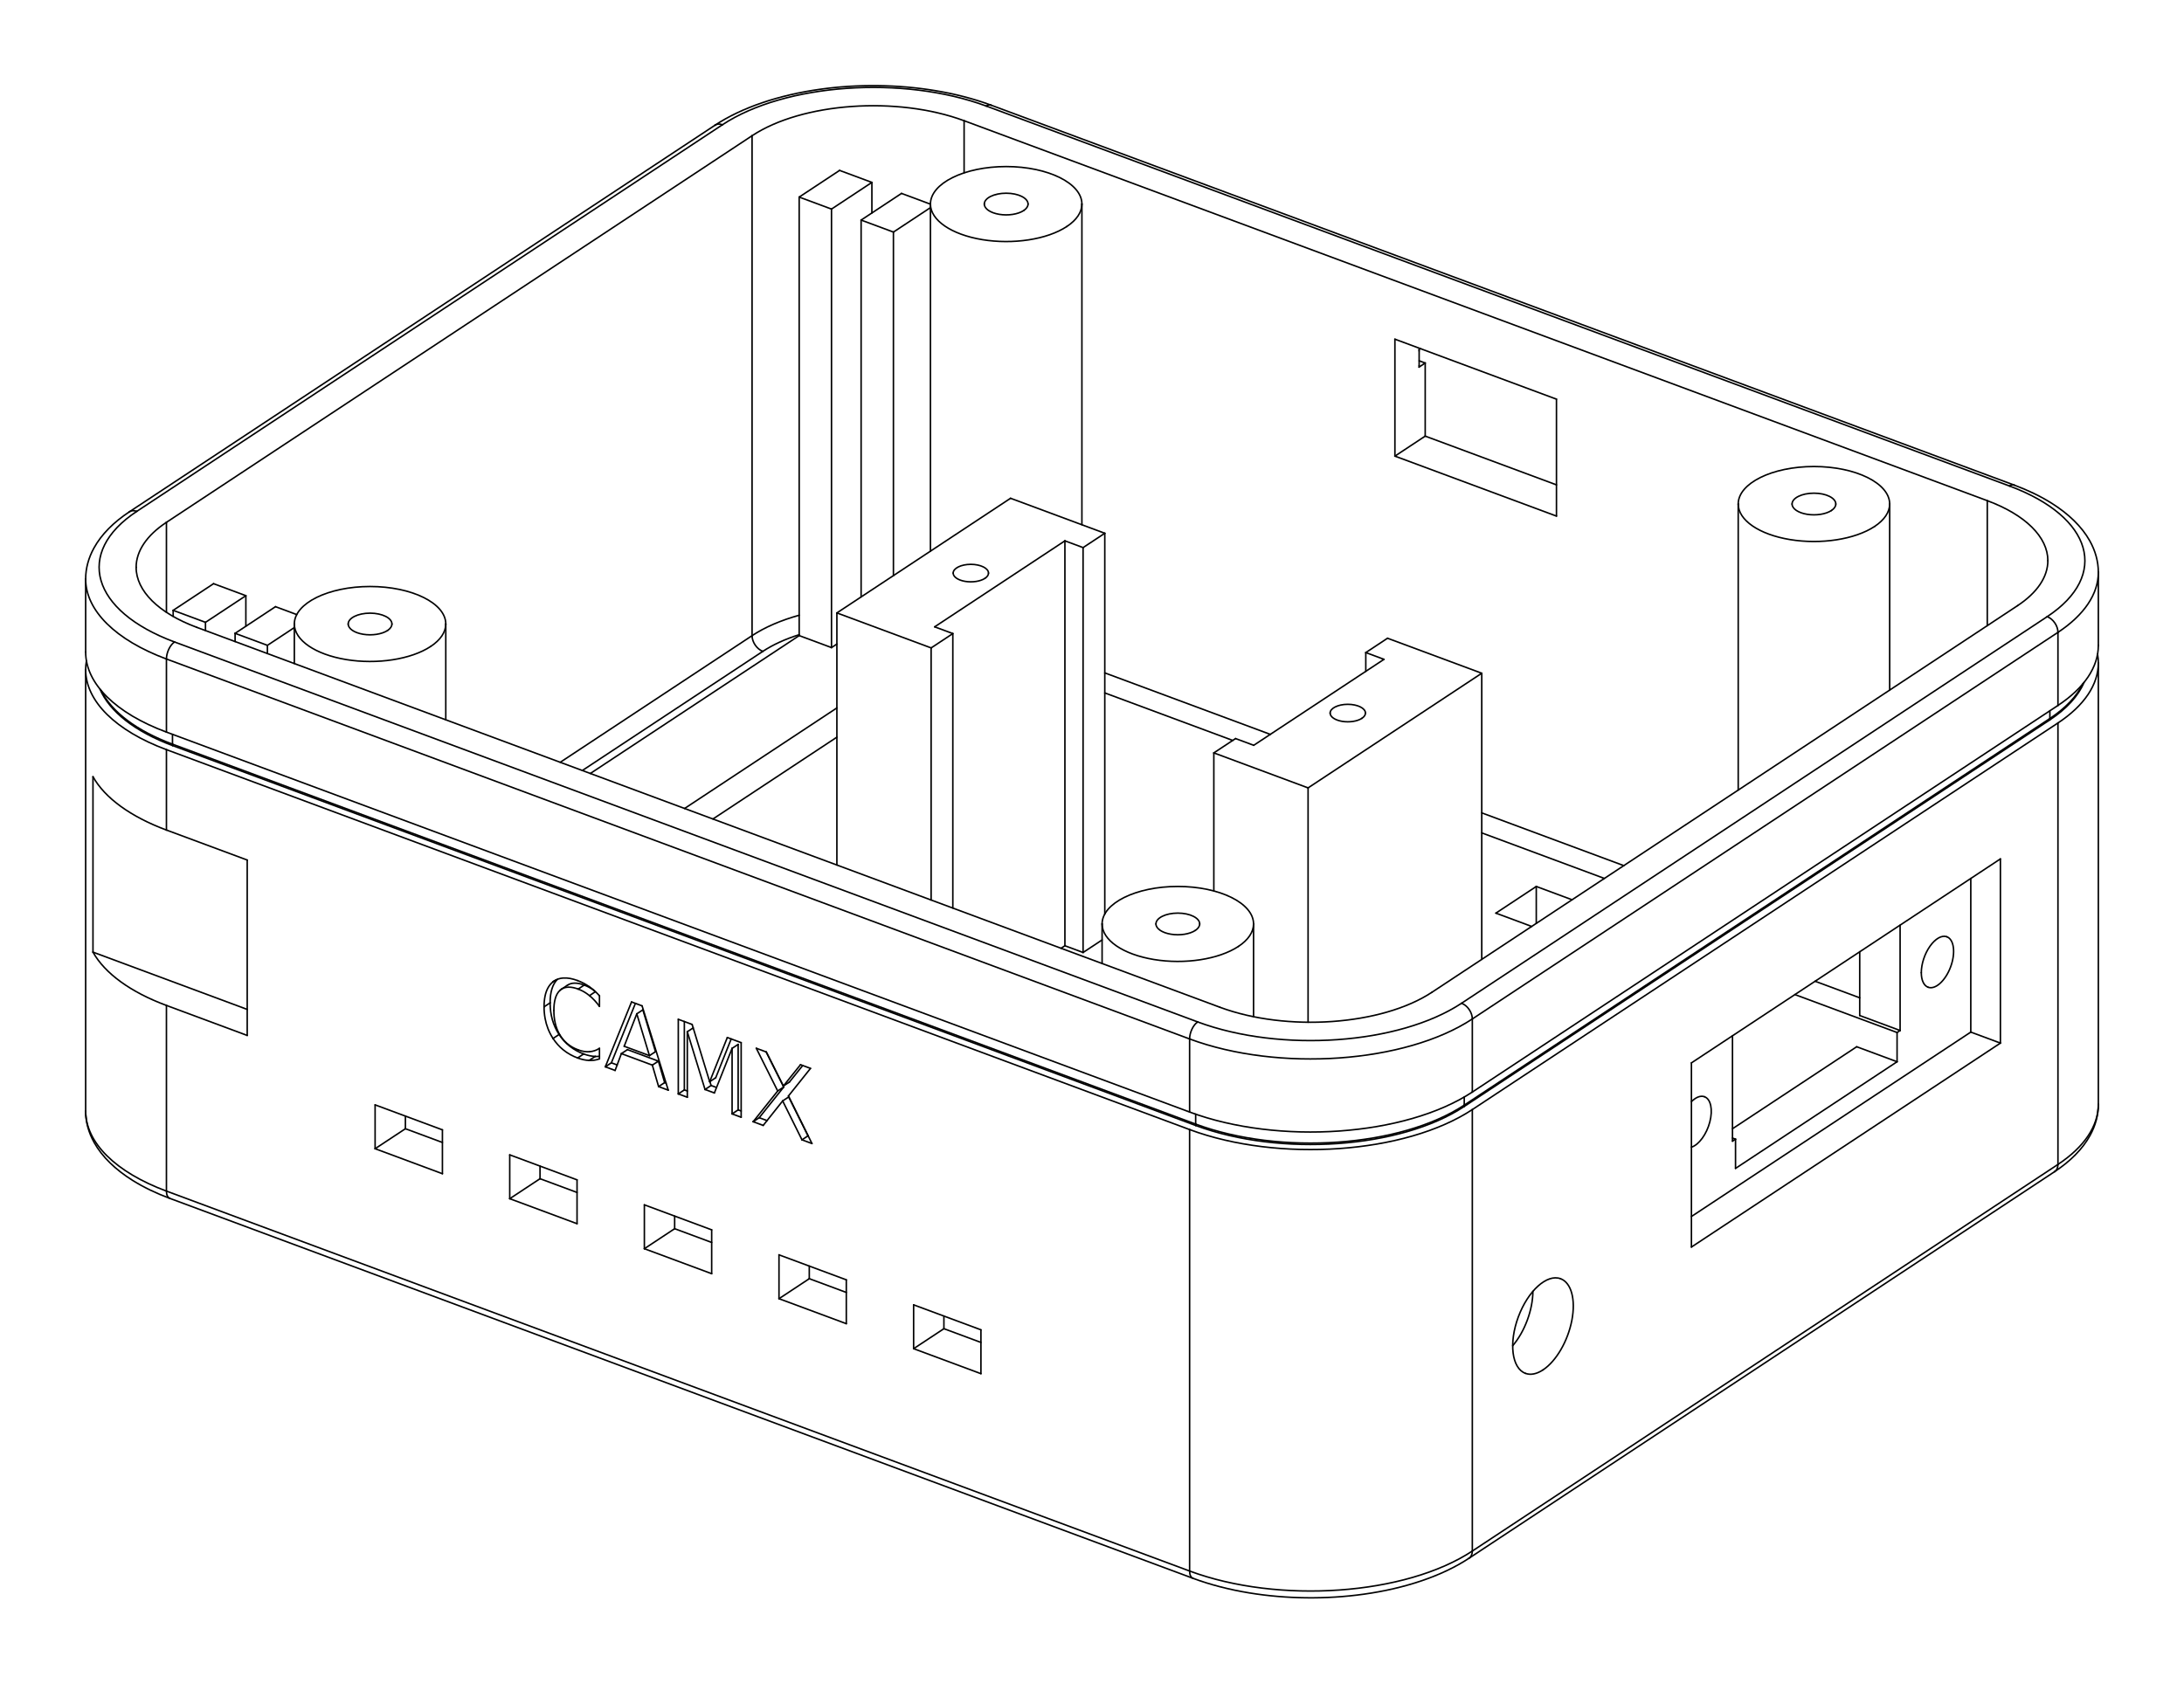
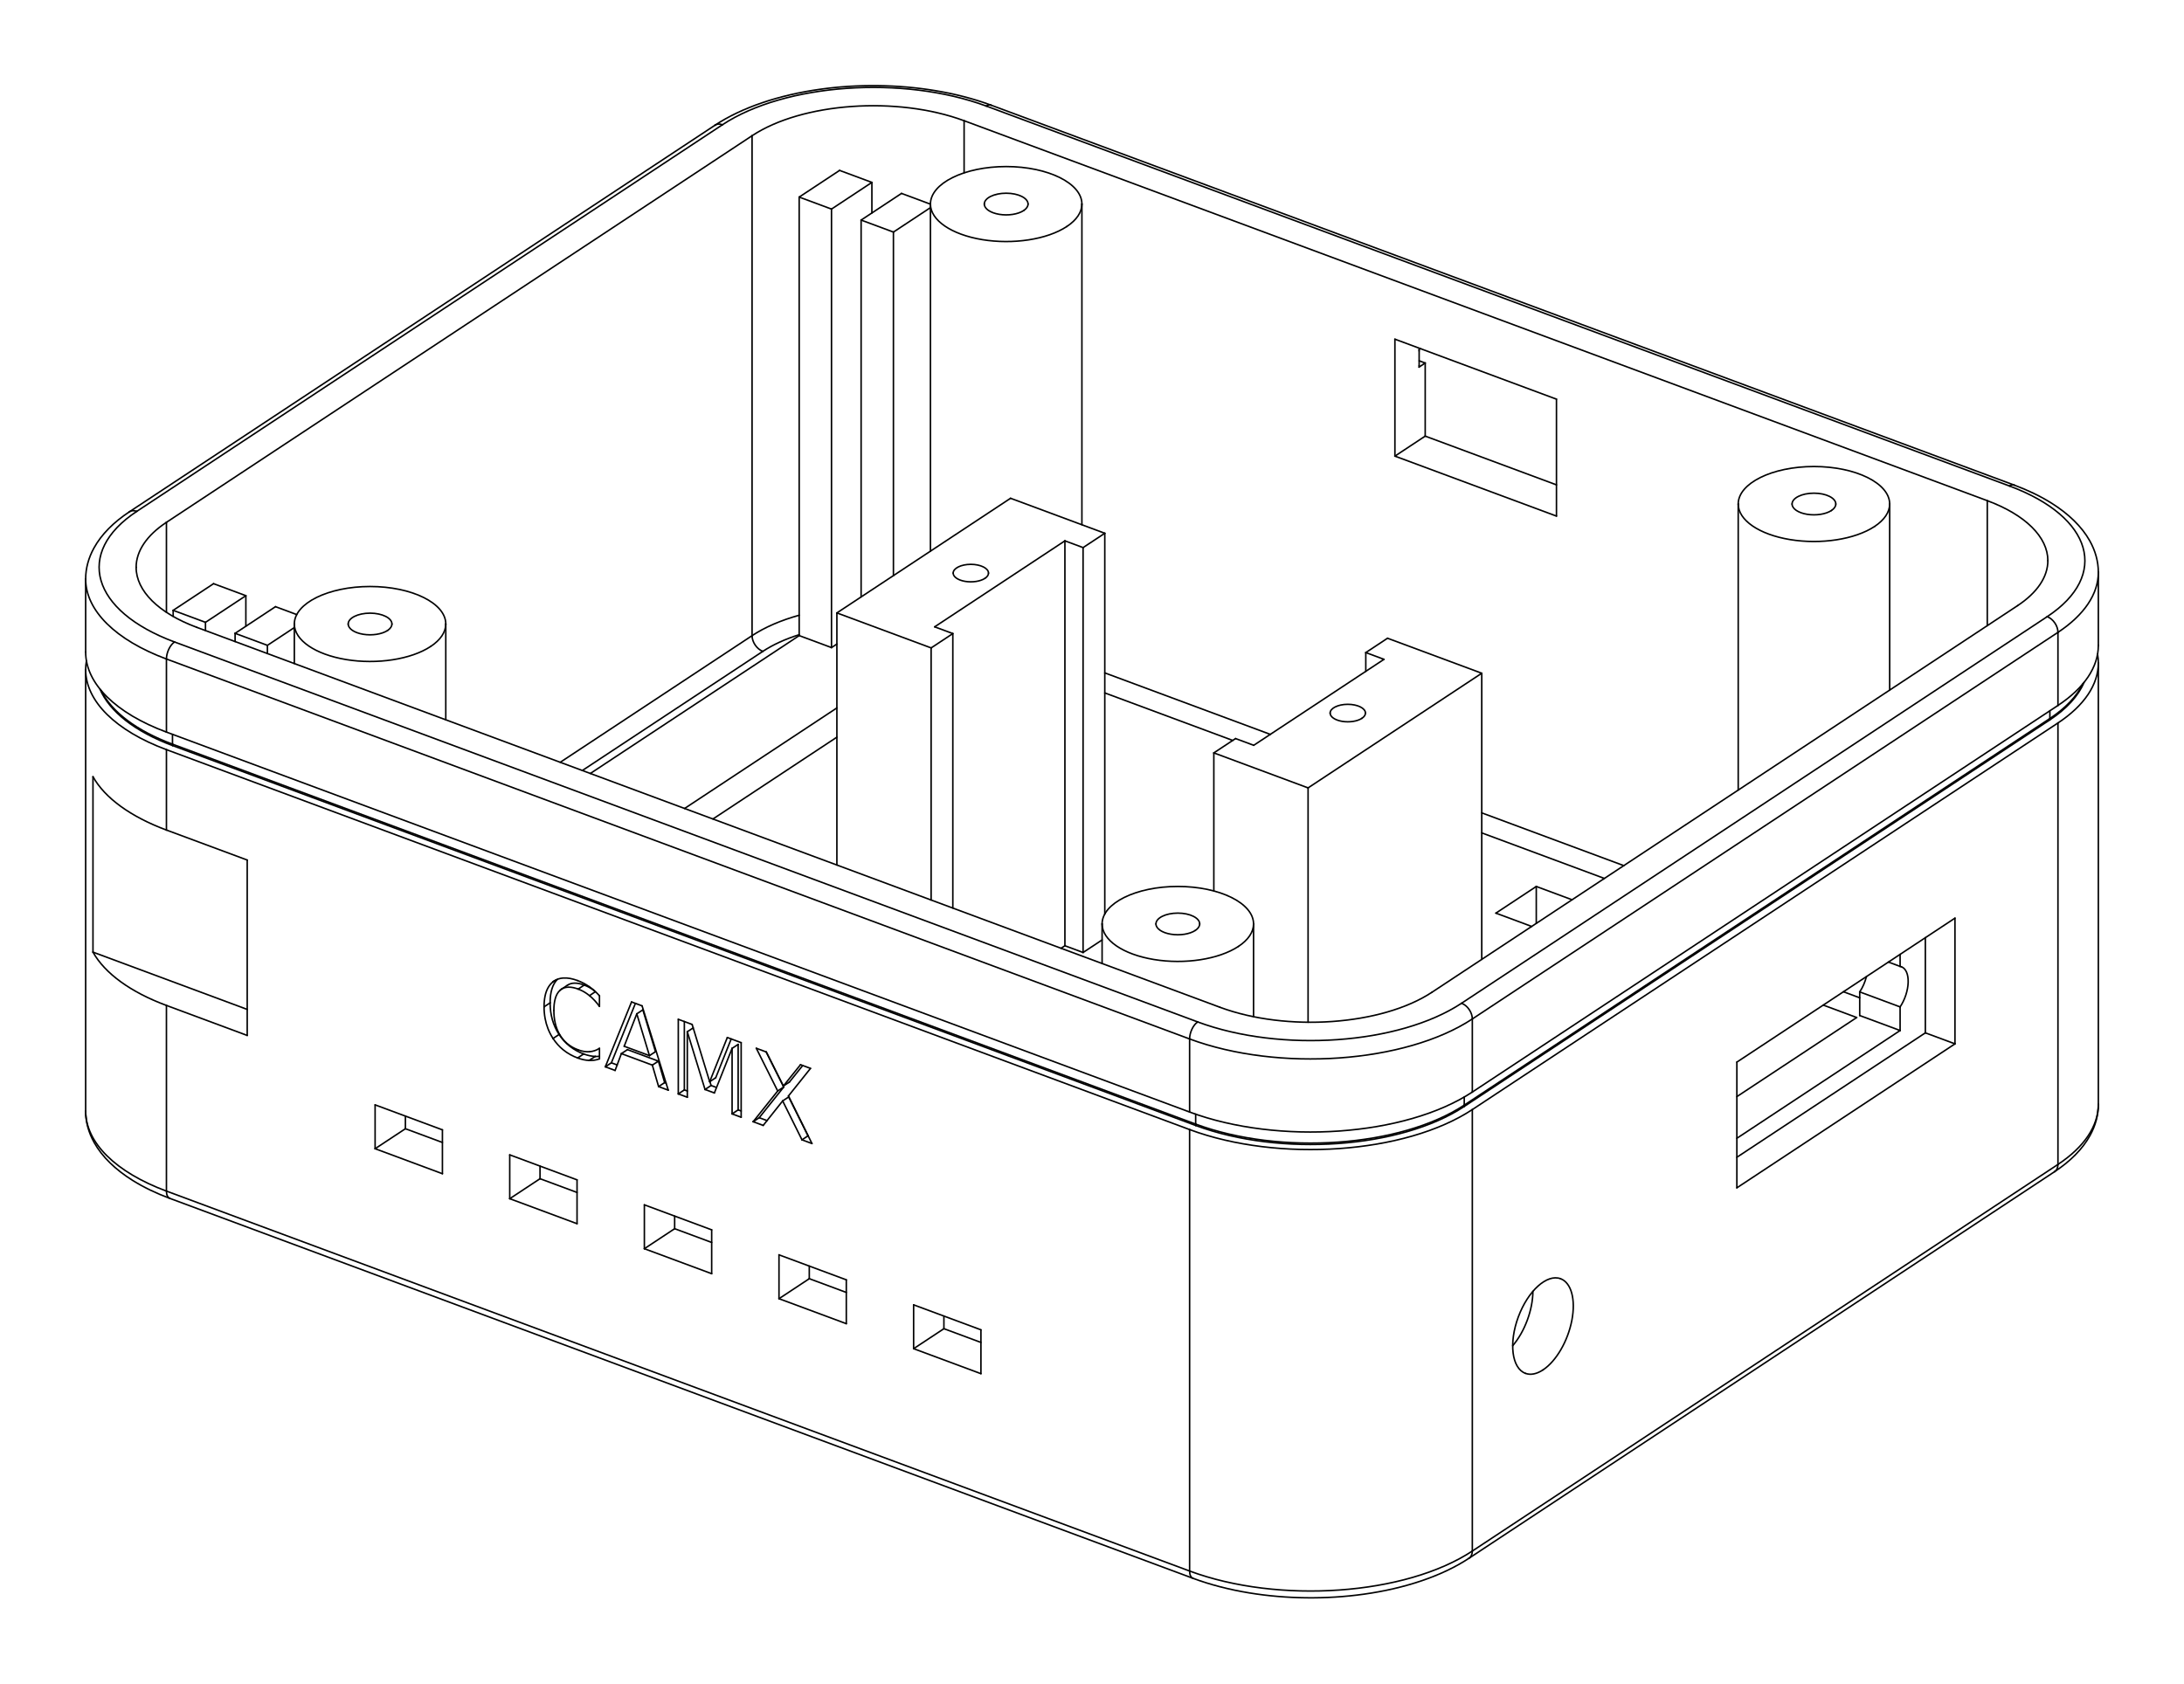
<svg xmlns="http://www.w3.org/2000/svg" width="129.78mm" height="100.055mm" viewBox="-64.89 -50.027 129.78 100.055" version="1.1">
  <g transform="scale(1,-1)" stroke-linecap="round">
    <g fill="none" stroke="rgb(0,0,0)" stroke-width="0.09" id="visible">
      <path d="M -59.754,10.749 A 12.0,5.942 -1.830477609561647e-15 0,1 -59.8,10.227" />
      <path d="M -59.8,10.227 A 12.0,5.942 -1.830477609561647e-15 0,1 -55.0,5.473" />
      <path d="M -59.365,3.864 A 12.0,5.942 -1.830477609561647e-15 0,1 -55.0,0.695" />
      <line x1="-59.365" y1="-6.562" x2="-59.365" y2="3.864" />
      <path d="M -59.365,-6.562 A 12.0,5.942 -1.830477609561647e-15 0,1 -55.0,-9.73" />
      <line x1="19.44" y1="28.584" x2="19.8" y2="28.451" />
      <line x1="19.434" y1="28.209" x2="19.8" y2="28.451" />
      <path d="M -54.634,5.715 A 11.39,5.64 180.0 0,0 -58.948,9.07" />
      <line x1="6.166" y1="-16.866" x2="-54.634" y2="5.715" />
      <path d="M 22.112,-15.738 A 11.39,5.64 180.0 0,0 6.166,-16.866" />
      <line x1="56.912" y1="7.239" x2="22.112" y2="-15.738" />
      <path d="M 58.948,9.466 A 11.39,5.64 180.0 0,0 56.912,7.239" />
      <path d="M 57.4,7.058 A 12.0,5.942 -1.830477609561647e-15 0,1 59.8,10.623" />
      <path d="M 59.8,10.623 A 12.0,5.942 -1.830477609561647e-15 0,1 59.754,11.145" />
      <line x1="57.4" y1="7.058" x2="22.6" y2="-15.919" />
      <path d="M 5.8,-17.108 A 12.0,5.942 -1.830477609561647e-15 0,1 22.6,-15.919" />
      <line x1="-55.0" y1="5.473" x2="5.8" y2="-17.108" />
      <line x1="-55.0" y1="-9.73" x2="-50.2" y2="-11.513" />
      <line x1="-55.0" y1="0.695" x2="-50.2" y2="-1.088" />
      <line x1="-50.2" y1="-1.088" x2="-50.2" y2="-11.513" />
      <line x1="-42.6" y1="-15.639" x2="-38.6" y2="-17.124" />
      <line x1="-42.6" y1="-15.639" x2="-42.6" y2="-18.245" />
      <line x1="-38.6" y1="-17.124" x2="-38.6" y2="-19.731" />
      <line x1="-42.6" y1="-18.245" x2="-38.6" y2="-19.731" />
      <line x1="-34.6" y1="-18.61" x2="-30.6" y2="-20.096" />
      <line x1="-34.6" y1="-18.61" x2="-34.6" y2="-21.216" />
      <line x1="-30.6" y1="-20.096" x2="-30.6" y2="-22.702" />
      <line x1="-34.6" y1="-21.216" x2="-30.6" y2="-22.702" />
      <line x1="-29.268" y1="-9.156" x2="-29.268" y2="-9.788" />
      <path d="M -29.268,-9.156 Q -29.551,-8.84 -29.876,-8.614" />
      <path d="M -29.862,-9.146 Q -29.539,-9.411 -29.268,-9.788" />
      <path d="M -29.876,-8.614 Q -30.206,-8.385 -30.566,-8.252" />
      <path d="M -30.534,-8.757 Q -30.181,-8.887 -29.862,-9.146" />
      <path d="M -30.566,-8.252 C -30.865,-8.141 -31.16,-8.08 -31.428,-8.1 C -31.626,-8.115 -31.802,-8.173 -31.956,-8.275" />
      <path d="M -31.956,-8.275 L -32.027,-8.326" />
      <path d="M -31.605,-8.824 Q -31.568,-8.791 -31.527,-8.764" />
      <path d="M -31.527,-8.764 C -31.272,-8.591 -30.908,-8.615 -30.534,-8.757" />
      <path d="M -32.027,-8.326 C -32.266,-8.511 -32.422,-8.805 -32.497,-9.154 C -32.54,-9.361 -32.561,-9.58 -32.56,-9.813" />
      <path d="M -31.977,-10.029 C -31.978,-9.531 -31.885,-9.067 -31.605,-8.824" />
      <path d="M -32.56,-9.813 C -32.561,-10.043 -32.54,-10.276 -32.497,-10.512 C -32.423,-10.917 -32.267,-11.328 -32.027,-11.693" />
      <path d="M -31.605,-11.508 C -31.885,-11.057 -31.979,-10.526 -31.977,-10.029" />
      <path d="M -32.027,-11.693 C -31.859,-11.949 -31.655,-12.178 -31.428,-12.363 C -31.16,-12.582 -30.865,-12.741 -30.566,-12.851" />
      <path d="M -30.534,-12.371 C -30.766,-12.285 -30.994,-12.161 -31.195,-11.989 C -31.354,-11.853 -31.491,-11.693 -31.605,-11.508" />
      <path d="M -30.566,-12.851 Q -30.21,-12.984 -29.881,-12.999" />
      <path d="M -29.862,-12.48 Q -30.181,-12.502 -30.534,-12.371" />
      <path d="M -29.881,-12.999 Q -29.555,-13.012 -29.268,-12.906" />
      <path d="M -29.268,-12.28 Q -29.539,-12.456 -29.862,-12.48" />
      <line x1="-29.268" y1="-12.28" x2="-29.268" y2="-12.906" />
      <line x1="-28.92" y1="-13.377" x2="-27.362" y2="-9.522" />
      <line x1="-28.338" y1="-13.593" x2="-28.92" y2="-13.377" />
      <line x1="-27.362" y1="-9.522" x2="-26.736" y2="-9.755" />
      <line x1="-27.966" y1="-12.594" x2="-28.338" y2="-13.593" />
      <line x1="-26.736" y1="-9.755" x2="-25.18" y2="-14.766" />
      <line x1="-26.126" y1="-13.277" x2="-27.966" y2="-12.594" />
      <line x1="-25.18" y1="-14.766" x2="-25.754" y2="-14.553" />
      <line x1="-25.754" y1="-14.553" x2="-26.126" y2="-13.277" />
      <line x1="-26.6" y1="-21.581" x2="-22.6" y2="-23.067" />
      <line x1="-26.6" y1="-21.581" x2="-26.6" y2="-24.188" />
      <line x1="-22.6" y1="-23.067" x2="-22.6" y2="-25.673" />
      <line x1="-26.6" y1="-24.188" x2="-22.6" y2="-25.673" />
      <line x1="-18.6" y1="-24.553" x2="-14.6" y2="-26.038" />
      <line x1="-18.6" y1="-24.553" x2="-18.6" y2="-27.159" />
      <line x1="-14.6" y1="-26.038" x2="-14.6" y2="-28.644" />
      <line x1="-18.6" y1="-27.159" x2="-14.6" y2="-28.644" />
      <line x1="-10.6" y1="-27.524" x2="-6.6" y2="-29.009" />
      <line x1="-6.6" y1="-29.009" x2="-6.6" y2="-31.616" />
      <line x1="-10.6" y1="-30.13" x2="-6.6" y2="-31.616" />
      <line x1="-10.6" y1="-27.524" x2="-10.6" y2="-30.13" />
      <line x1="-24.584" y1="-14.987" x2="-24.584" y2="-10.554" />
      <line x1="-24.048" y1="-15.186" x2="-24.584" y2="-14.987" />
      <line x1="-24.584" y1="-10.554" x2="-23.761" y2="-10.86" />
      <line x1="-24.048" y1="-11.293" x2="-24.048" y2="-15.186" />
      <line x1="-23.761" y1="-10.86" x2="-22.719" y2="-14.264" />
      <line x1="-22.995" y1="-14.725" x2="-24.048" y2="-11.293" />
      <line x1="-22.719" y1="-14.264" x2="-21.671" y2="-11.636" />
      <line x1="-22.44" y1="-14.931" x2="-22.995" y2="-14.725" />
      <line x1="-21.671" y1="-11.636" x2="-20.848" y2="-11.941" />
      <line x1="-21.387" y1="-12.282" x2="-22.44" y2="-14.931" />
      <line x1="-20.848" y1="-11.941" x2="-20.848" y2="-16.375" />
      <line x1="-21.387" y1="-16.175" x2="-21.387" y2="-12.282" />
      <line x1="-20.848" y1="-16.375" x2="-21.387" y2="-16.175" />
      <line x1="-18.677" y1="-14.814" x2="-19.949" y2="-12.275" />
      <line x1="-20.135" y1="-16.64" x2="-18.677" y2="-14.814" />
      <line x1="-19.949" y1="-12.275" x2="-19.355" y2="-12.496" />
      <line x1="-19.539" y1="-16.861" x2="-20.135" y2="-16.64" />
      <line x1="-19.355" y1="-12.496" x2="-18.341" y2="-14.521" />
      <line x1="-18.382" y1="-15.405" x2="-19.539" y2="-16.861" />
      <line x1="-18.341" y1="-14.521" x2="-17.321" y2="-13.251" />
      <line x1="-17.234" y1="-17.717" x2="-18.382" y2="-15.405" />
      <line x1="-17.321" y1="-13.251" x2="-16.728" y2="-13.472" />
      <line x1="-16.64" y1="-17.938" x2="-17.234" y2="-17.717" />
      <line x1="-16.728" y1="-13.472" x2="-18.04" y2="-15.113" />
      <line x1="-18.04" y1="-15.113" x2="-16.64" y2="-17.938" />
      <line x1="-59.365" y1="-6.562" x2="-50.2" y2="-9.966" />
      <line x1="19.8" y1="24.107" x2="27.6" y2="21.21" />
      <line x1="19.8" y1="28.451" x2="19.8" y2="24.107" />
      <line x1="19.434" y1="29.252" x2="19.516" y2="29.306" />
      <path d="M 19.44,29.169 A 0.5,0.261 -110.375 0,1 19.434,29.252" />
      <line x1="19.44" y1="29.169" x2="19.44" y2="28.3" />
      <path d="M 19.434,28.209 A 0.5,0.261 -110.375 0,1 19.44,28.3" />
      <line x1="18.0" y1="22.918" x2="19.8" y2="24.107" />
      <line x1="18.0" y1="29.869" x2="18.0" y2="22.918" />
      <line x1="27.6" y1="26.303" x2="27.6" y2="19.353" />
      <line x1="57.4" y1="-19.179" x2="57.4" y2="7.058" />
      <line x1="22.6" y1="-42.157" x2="22.6" y2="-15.919" />
      <line x1="57.4" y1="-19.179" x2="22.6" y2="-42.157" />
-       <line x1="53.98" y1="-1.021" x2="35.62" y2="-13.144" />
-       <line x1="53.98" y1="-1.021" x2="53.98" y2="-11.968" />
-       <line x1="35.62" y1="-13.144" x2="35.62" y2="-24.09" />
-       <line x1="53.98" y1="-11.968" x2="35.62" y2="-24.09" />
+       <line x1="51.28" y1="-4.541" x2="38.32" y2="-13.098" />
+       <line x1="51.28" y1="-4.541" x2="51.28" y2="-12.013" />
+       <line x1="38.32" y1="-13.098" x2="38.32" y2="-20.57" />
+       <line x1="51.28" y1="-12.013" x2="38.32" y2="-20.57" />
      <path d="M 26.8,-31.391 A 3.0,1.564 -110.375 0,1 27.844,-25.972" />
      <path d="M 27.844,-25.972 A 3.0,1.564 -110.375 0,1 25.756,-31.597" />
      <path d="M 25.756,-31.597 A 3.0,1.564 -110.375 0,1 26.8,-31.391" />
      <line x1="-40.8" y1="-16.307" x2="-40.8" y2="-17.057" />
      <line x1="-42.6" y1="-18.245" x2="-40.8" y2="-17.057" />
      <line x1="-40.8" y1="-17.057" x2="-38.6" y2="-17.874" />
      <line x1="-32.8" y1="-19.279" x2="-32.8" y2="-20.028" />
      <line x1="-34.6" y1="-21.216" x2="-32.8" y2="-20.028" />
      <line x1="-32.8" y1="-20.028" x2="-30.6" y2="-20.845" />
      <path d="M -29.57,-8.855 Q -29.856,-8.637 -30.174,-8.519" />
      <path d="M -30.174,-8.519 Q -30.803,-8.285 -31.167,-8.526" />
      <path d="M -32.2,-9.575 Q -32.2,-8.61 -31.765,-8.176" />
      <path d="M -31.667,-11.455 Q -32.2,-10.641 -32.2,-9.575" />
      <path d="M -30.206,-12.614 Q -31.133,-12.269 -31.667,-11.455" />
      <path d="M -29.521,-12.761 Q -29.845,-12.748 -30.206,-12.614" />
      <path d="M -29.268,-12.753 Q -29.392,-12.767 -29.521,-12.761" />
      <line x1="-28.56" y1="-13.139" x2="-27.132" y2="-9.607" />
      <line x1="-28.56" y1="-13.139" x2="-28.92" y2="-13.377" />
      <line x1="-28.216" y1="-13.267" x2="-28.56" y2="-13.139" />
      <line x1="-27.606" y1="-12.356" x2="-27.966" y2="-12.594" />
      <line x1="-25.766" y1="-13.04" x2="-27.606" y2="-12.356" />
      <line x1="-25.766" y1="-13.04" x2="-26.126" y2="-13.277" />
      <line x1="-25.31" y1="-14.346" x2="-25.394" y2="-14.315" />
      <line x1="-25.394" y1="-14.315" x2="-25.754" y2="-14.553" />
      <line x1="-25.394" y1="-14.315" x2="-25.766" y2="-13.04" />
      <line x1="-24.8" y1="-22.25" x2="-24.8" y2="-22.999" />
      <line x1="-26.6" y1="-24.188" x2="-24.8" y2="-22.999" />
      <line x1="-24.8" y1="-22.999" x2="-22.6" y2="-23.816" />
      <line x1="-16.8" y1="-25.221" x2="-16.8" y2="-25.97" />
      <line x1="-18.6" y1="-27.159" x2="-16.8" y2="-25.97" />
      <line x1="-16.8" y1="-25.97" x2="-14.6" y2="-26.787" />
      <line x1="-10.6" y1="-30.13" x2="-8.8" y2="-28.942" />
      <line x1="-8.8" y1="-28.942" x2="-6.6" y2="-29.759" />
      <line x1="-8.8" y1="-28.192" x2="-8.8" y2="-28.942" />
      <line x1="-24.224" y1="-14.75" x2="-24.224" y2="-10.688" />
      <line x1="-24.224" y1="-14.75" x2="-24.584" y2="-14.987" />
      <line x1="-24.048" y1="-14.815" x2="-24.224" y2="-14.75" />
      <line x1="-23.698" y1="-11.063" x2="-24.048" y2="-11.293" />
      <line x1="-22.359" y1="-14.026" x2="-22.719" y2="-14.264" />
      <line x1="-22.635" y1="-14.487" x2="-22.706" y2="-14.255" />
      <line x1="-22.635" y1="-14.487" x2="-22.995" y2="-14.725" />
      <line x1="-22.359" y1="-14.026" x2="-21.44" y2="-11.721" />
      <line x1="-22.311" y1="-14.608" x2="-22.635" y2="-14.487" />
      <line x1="-21.027" y1="-12.044" x2="-21.387" y2="-12.282" />
      <line x1="-21.027" y1="-15.937" x2="-21.027" y2="-12.044" />
      <line x1="-21.027" y1="-15.937" x2="-21.387" y2="-16.175" />
      <line x1="-20.848" y1="-16.003" x2="-21.027" y2="-15.937" />
      <line x1="-18.317" y1="-14.577" x2="-19.36" y2="-12.494" />
      <line x1="-18.317" y1="-14.577" x2="-18.677" y2="-14.814" />
      <line x1="-19.775" y1="-16.402" x2="-18.317" y2="-14.577" />
      <line x1="-19.775" y1="-16.402" x2="-20.135" y2="-16.64" />
      <line x1="-19.311" y1="-16.574" x2="-19.775" y2="-16.402" />
      <line x1="-17.981" y1="-14.283" x2="-18.341" y2="-14.521" />
      <line x1="-18.022" y1="-15.167" x2="-18.382" y2="-15.405" />
      <line x1="-17.981" y1="-14.283" x2="-17.191" y2="-13.3" />
      <line x1="-16.874" y1="-17.479" x2="-18.022" y2="-15.167" />
      <line x1="-16.874" y1="-17.479" x2="-17.234" y2="-17.717" />
      <line x1="-16.866" y1="-17.482" x2="-16.874" y2="-17.479" />
      <line x1="18.0" y1="22.918" x2="27.6" y2="19.353" />
      <line x1="18.0" y1="29.869" x2="27.6" y2="26.303" />
      <path d="M 57.4,8.1 A 12.0,5.942 -1.830477609561647e-15 0,1 59.8,11.666" />
      <line x1="57.4" y1="8.1" x2="22.6" y2="-14.877" />
      <path d="M 5.8,-16.065 A 12.0,5.942 -1.830477609561647e-15 0,1 22.6,-14.877" />
      <line x1="-55.0" y1="6.516" x2="5.8" y2="-16.065" />
      <path d="M -59.8,11.27 A 12.0,5.942 -1.830477609561647e-15 0,1 -55.0,6.516" />
      <line x1="53.2" y1="20.27" x2="-7.6" y2="42.852" />
-       <line x1="52.22" y1="-11.314" x2="53.98" y2="-11.968" />
-       <line x1="52.22" y1="-11.314" x2="52.22" y2="-2.183" />
-       <line x1="52.22" y1="-11.314" x2="35.62" y2="-22.274" />
+       <line x1="49.52" y1="-11.359" x2="51.28" y2="-12.013" />
+       <line x1="49.52" y1="-11.359" x2="49.52" y2="-5.703" />
+       <line x1="49.52" y1="-11.359" x2="38.32" y2="-18.754" />
      <path d="M 25,-29.954 A 3.0,1.564 -110.375 0,1 26.2,-26.723" />
      <line x1="26.126" y1="-5.034" x2="24.0" y2="-4.244" />
      <line x1="24.0" y1="-4.244" x2="26.4" y2="-2.659" />
      <line x1="26.4" y1="-4.853" x2="26.4" y2="-2.659" />
      <line x1="28.526" y1="-3.449" x2="26.4" y2="-2.659" />
      <line x1="7.6" y1="-9.838" x2="-53.2" y2="12.743" />
      <line x1="-25.938" y1="-12.477" x2="-26.69" y2="-9.991" />
      <line x1="0.76" y1="8.844" x2="8.362" y2="6.021" />
      <line x1="23.16" y1="0.525" x2="30.446" y2="-2.181" />
      <path d="M -7.6,42.852 A 9.0,4.457 -1.830477609561647e-15 0,1 -20.2,41.96" />
      <path d="M 55.0,14.031 A 9.0,4.457 -1.830477609561647e-15 0,1 56.8,16.705" />
      <path d="M 56.8,16.705 A 9.0,4.457 -1.830477609561647e-15 0,1 53.2,20.27" />
      <path d="M -55.0,18.983 A 9.0,4.457 -1.830477609561647e-15 0,1 -56.8,16.309" />
      <path d="M -56.8,16.309 A 9.0,4.457 -1.830477609561647e-15 0,1 -53.2,12.743" />
      <path d="M 7.6,-9.838 A 9.0,4.457 -1.830477609561647e-15 0,1 20.2,-8.947" />
      <line x1="20.2" y1="-8.947" x2="55.0" y2="14.031" />
      <line x1="-55.0" y1="18.983" x2="-20.2" y2="41.96" />
-       <line x1="47.84" y1="-13.076" x2="38.24" y2="-19.415" />
-       <line x1="38.24" y1="-19.415" x2="38.24" y2="-17.678" />
-       <line x1="38.24" y1="-17.678" x2="38.06" y2="-17.796" />
-       <line x1="38.06" y1="-11.532" x2="38.06" y2="-17.796" />
-       <line x1="48.02" y1="-4.956" x2="48.02" y2="-11.22" />
-       <line x1="48.02" y1="-11.22" x2="47.84" y2="-11.339" />
-       <line x1="47.84" y1="-13.076" x2="47.84" y2="-11.339" />
-       <path d="M 49.28,-7.782 A 1.6,0.834 -110.375 0,1 49.683,-8.648" />
-       <path d="M 49.683,-8.648 A 1.6,0.834 -110.375 0,1 50.797,-5.648" />
-       <path d="M 50.797,-5.648 A 1.6,0.834 -110.375 0,1 49.28,-7.782" />
-       <path d="M 35.62,-18.154 A 1.6,0.834 -110.375 0,1 36.397,-15.156" />
-       <path d="M 36.397,-15.156 A 1.6,0.834 -110.375 0,1 35.62,-15.448" />
+       <path d="M 48.02,-9.818 A 1.6,0.834 -110.375 0,1 48.097,-7.431" />
+       <path d="M 48.097,-7.431 A 1.6,0.834 -110.375 0,1 48.02,-7.41" />
+       <line x1="48.02" y1="-9.818" x2="48.02" y2="-11.22" />
+       <line x1="48.02" y1="-11.22" x2="38.32" y2="-17.625" />
+       <line x1="48.02" y1="-6.694" x2="48.02" y2="-7.41" />
      <line x1="-30.286" y1="4.233" x2="-19.56" y2="11.315" />
      <path d="M -19.56,11.315 A 8.2,4.061 180.0 0,0 -17.4,12.305" />
      <line x1="-15.16" y1="6.215" x2="-22.526" y2="1.351" />
-       <line x1="38.06" y1="-17.611" x2="38.24" y2="-17.678" />
-       <line x1="45.44" y1="-12.185" x2="47.84" y2="-13.076" />
-       <line x1="41.768" y1="-9.084" x2="47.84" y2="-11.339" />
-       <line x1="42.968" y1="-8.292" x2="45.62" y2="-9.276" />
+       <line x1="45.44" y1="-10.448" x2="43.453" y2="-9.709" />
+       <line x1="44.653" y1="-8.917" x2="45.62" y2="-9.276" />
      <line x1="-26.69" y1="-9.991" x2="-27.05" y2="-10.229" />
      <line x1="-26.298" y1="-12.714" x2="-27.05" y2="-10.229" />
      <line x1="-25.938" y1="-12.477" x2="-26.298" y2="-12.714" />
      <line x1="-27.05" y1="-10.229" x2="-27.799" y2="-12.157" />
      <line x1="-27.799" y1="-12.157" x2="-26.298" y2="-12.714" />
-       <line x1="45.44" y1="-12.185" x2="38.06" y2="-17.058" />
-       <line x1="48.02" y1="-11.22" x2="45.62" y2="-10.329" />
-       <line x1="45.62" y1="-6.541" x2="45.62" y2="-10.329" />
+       <line x1="47.326" y1="-7.152" x2="48.02" y2="-7.41" />
+       <path d="M 45.62,-8.926 A 1.6,0.834 -110.375 0,1 46.02,-8.014" />
+       <line x1="45.62" y1="-8.926" x2="48.02" y2="-9.818" />
+       <line x1="45.62" y1="-8.926" x2="45.62" y2="-10.329" />
+       <line x1="45.62" y1="-10.329" x2="48.02" y2="-11.22" />
+       <line x1="45.44" y1="-10.448" x2="38.32" y2="-15.149" />
      <path d="M -39.3,11.604 A 4.5,2.228 -1.830477609561647e-15 0,1 -38.4,12.941" />
      <path d="M -38.4,12.941 A 4.5,2.228 -1.830477609561647e-15 0,1 -47.4,12.941" />
      <path d="M -47.4,12.941 A 4.5,2.228 -1.830477609561647e-15 0,1 -39.3,11.604" />
      <path d="M 8.7,-6.223 A 4.5,2.228 -1.830477609561647e-15 0,1 9.6,-4.886" />
      <path d="M 9.6,-4.886 A 4.5,2.228 -1.830477609561647e-15 0,1 0.6,-4.886" />
      <path d="M 0.6,-4.886 A 4.5,2.228 -1.830477609561647e-15 0,1 8.7,-6.223" />
      <line x1="-49.0" y1="11.183" x2="-49.0" y2="11.672" />
      <line x1="-50.92" y1="12.385" x2="-49.0" y2="11.672" />
      <line x1="-50.92" y1="12.385" x2="-50.92" y2="11.896" />
      <line x1="-52.68" y1="13.039" x2="-52.68" y2="12.55" />
      <line x1="-54.6" y1="13.752" x2="-52.68" y2="13.039" />
      <line x1="-54.6" y1="13.389" x2="-54.6" y2="13.752" />
      <line x1="-17.4" y1="12.251" x2="-17.4" y2="38.314" />
      <line x1="-29.811" y1="4.056" x2="-17.4" y2="12.251" />
      <line x1="-54.6" y1="13.752" x2="-52.2" y2="15.337" />
      <line x1="-17.4" y1="38.314" x2="-15.0" y2="39.899" />
      <line x1="-11.32" y1="38.532" x2="-9.6" y2="37.893" />
      <line x1="-13.08" y1="39.186" x2="-13.08" y2="37.37" />
      <line x1="-15.0" y1="39.899" x2="-13.08" y2="39.186" />
      <line x1="-49.0" y1="11.672" x2="-47.4" y2="12.728" />
      <line x1="-11.8" y1="36.234" x2="-9.6" y2="37.687" />
      <line x1="-11.8" y1="15.818" x2="-11.8" y2="36.234" />
      <line x1="-24.211" y1="1.976" x2="-15.16" y2="7.952" />
      <path d="M -1.5,36.562 A 4.5,2.228 -1.830477609561647e-15 0,1 -0.6,37.9" />
      <path d="M -0.6,37.9 A 4.5,2.228 -1.830477609561647e-15 0,1 -9.6,37.9" />
      <path d="M -9.6,37.9 A 4.5,2.228 -1.830477609561647e-15 0,1 -1.5,36.562" />
      <line x1="-15.16" y1="-1.385" x2="-15.16" y2="13.599" />
      <line x1="-15.16" y1="13.599" x2="-4.84" y2="20.413" />
      <line x1="0.76" y1="-4.297" x2="0.76" y2="18.333" />
      <line x1="-4.84" y1="20.413" x2="0.76" y2="18.333" />
      <line x1="-0.53" y1="17.482" x2="0.76" y2="18.333" />
      <line x1="0.6" y1="-5.837" x2="-0.53" y2="-6.583" />
      <line x1="-0.53" y1="-6.583" x2="-0.53" y2="17.482" />
      <line x1="-9.56" y1="11.519" x2="-8.27" y2="12.371" />
      <line x1="-8.27" y1="-3.944" x2="-8.27" y2="12.371" />
      <line x1="-9.56" y1="-3.465" x2="-9.56" y2="11.519" />
      <line x1="-15.16" y1="13.599" x2="-9.56" y2="11.519" />
      <line x1="7.24" y1="5.28" x2="8.53" y2="6.132" />
      <line x1="7.24" y1="-2.926" x2="7.24" y2="5.28" />
      <line x1="9.61" y1="5.731" x2="8.53" y2="6.132" />
      <line x1="9.61" y1="5.731" x2="17.35" y2="10.841" />
      <line x1="17.35" y1="10.841" x2="16.27" y2="11.242" />
      <line x1="16.27" y1="10.128" x2="16.27" y2="11.242" />
      <line x1="16.27" y1="11.242" x2="17.56" y2="12.094" />
      <line x1="23.16" y1="-6.992" x2="23.16" y2="10.014" />
      <line x1="17.56" y1="12.094" x2="23.16" y2="10.014" />
      <line x1="12.84" y1="-10.729" x2="12.84" y2="3.2" />
      <line x1="12.84" y1="3.2" x2="23.16" y2="10.014" />
      <line x1="7.24" y1="5.28" x2="12.84" y2="3.2" />
      <path d="M 46.5,18.735 A 4.5,2.228 -1.830477609561647e-15 0,1 47.4,20.072" />
      <path d="M 47.4,20.072 A 4.5,2.228 -1.830477609561647e-15 0,1 38.4,20.072" />
      <path d="M 38.4,20.072 A 4.5,2.228 -1.830477609561647e-15 0,1 46.5,18.735" />
      <path d="M -41.86,12.555 A 1.3,0.644 -1.830477609561647e-15 0,1 -41.6,12.941" />
      <path d="M -41.6,12.941 A 1.3,0.644 -1.830477609561647e-15 0,1 -44.2,12.941" />
      <path d="M -44.2,12.941 A 1.3,0.644 -1.830477609561647e-15 0,1 -41.86,12.555" />
      <path d="M 6.14,-5.272 A 1.3,0.644 -1.830477609561647e-15 0,1 6.4,-4.886" />
      <path d="M 6.4,-4.886 A 1.3,0.644 -1.830477609561647e-15 0,1 3.8,-4.886" />
      <path d="M 3.8,-4.886 A 1.3,0.644 -1.830477609561647e-15 0,1 6.14,-5.272" />
      <line x1="-48.52" y1="13.97" x2="-47.256" y2="13.5" />
      <line x1="-50.92" y1="12.385" x2="-48.52" y2="13.97" />
      <line x1="-15.16" y1="11.749" x2="-15.48" y2="11.538" />
      <line x1="-17.4" y1="12.251" x2="-15.48" y2="11.538" />
      <line x1="-50.28" y1="14.623" x2="-50.28" y2="12.808" />
      <line x1="-52.68" y1="13.039" x2="-50.28" y2="14.623" />
      <line x1="-52.2" y1="15.337" x2="-50.28" y2="14.623" />
      <line x1="-15.48" y1="37.601" x2="-15.48" y2="11.538" />
      <line x1="-17.4" y1="38.314" x2="-15.48" y2="37.601" />
      <line x1="-15.48" y1="37.601" x2="-13.08" y2="39.186" />
      <line x1="-13.72" y1="36.947" x2="-11.8" y2="36.234" />
      <line x1="-13.72" y1="36.947" x2="-11.32" y2="38.532" />
      <line x1="-13.72" y1="36.947" x2="-13.72" y2="14.55" />
      <path d="M -4.06,37.513 A 1.3,0.644 -1.830477609561647e-15 0,1 -3.8,37.9" />
      <path d="M -3.8,37.9 A 1.3,0.644 -1.830477609561647e-15 0,1 -6.4,37.9" />
      <path d="M -6.4,37.9 A 1.3,0.644 -1.830477609561647e-15 0,1 -4.06,37.513" />
      <line x1="-0.53" y1="17.482" x2="-1.61" y2="17.883" />
      <line x1="-9.35" y1="12.772" x2="-1.61" y2="17.883" />
      <line x1="-8.27" y1="12.371" x2="-9.35" y2="12.772" />
      <path d="M -6.36,15.654 A 1.05,0.52 -1.830477609561647e-15 0,1 -6.15,15.966" />
      <path d="M -6.15,15.966 A 1.05,0.52 -1.830477609561647e-15 0,1 -8.25,15.966" />
      <path d="M -8.25,15.966 A 1.05,0.52 -1.830477609561647e-15 0,1 -6.36,15.654" />
      <line x1="-1.61" y1="-6.182" x2="-1.838" y2="-6.333" />
      <line x1="-1.61" y1="-6.182" x2="-0.53" y2="-6.583" />
      <line x1="-1.61" y1="-6.182" x2="-1.61" y2="17.883" />
      <path d="M 16.04,7.335 A 1.05,0.52 -1.830477609561647e-15 0,1 16.25,7.647" />
      <path d="M 16.25,7.647 A 1.05,0.52 -1.830477609561647e-15 0,1 14.15,7.647" />
      <path d="M 14.15,7.647 A 1.05,0.52 -1.830477609561647e-15 0,1 16.04,7.335" />
      <path d="M 43.94,19.686 A 1.3,0.644 -1.830477609561647e-15 0,1 44.2,20.072" />
      <path d="M 44.2,20.072 A 1.3,0.644 -1.830477609561647e-15 0,1 41.6,20.072" />
      <path d="M 41.6,20.072 A 1.3,0.644 -1.830477609561647e-15 0,1 43.94,19.686" />
      <line x1="-55.0" y1="0.695" x2="-55.0" y2="5.473" />
      <line x1="-55.0" y1="-20.764" x2="-55.0" y2="-9.73" />
      <path d="M -55.0,-20.764 A 12.0,5.942 180.0 0,0 -59.8,-16.01" />
      <line x1="5.8" y1="-43.345" x2="5.8" y2="-17.108" />
      <line x1="5.8" y1="-43.345" x2="-55.0" y2="-20.764" />
      <path d="M -55.0,-20.764 A 0.8,0.417 -110.375 0,1 -54.799,-21.197" />
      <path d="M -54.64,5.798 A 0.5,0.261 -110.375 0,1 -54.634,5.715" />
      <path d="M -54.64,5.798 A 11.4,5.645 180.0 0,0 -58.882,8.991" />
      <line x1="6.16" y1="-16.783" x2="-54.64" y2="5.798" />
      <path d="M 6.16,-16.783 A 0.5,0.261 -110.375 0,1 6.166,-16.866" />
      <path d="M 22.12,-15.654 A 0.5,0.348 -56.564 0,0 22.112,-15.738" />
      <path d="M 22.12,-15.654 A 11.4,5.645 180.0 0,0 6.16,-16.783" />
      <line x1="56.92" y1="7.323" x2="22.12" y2="-15.654" />
      <path d="M 56.92,7.323 A 0.5,0.348 -56.564 0,0 56.912,7.239" />
      <path d="M 58.882,9.387 A 11.4,5.645 180.0 0,0 56.92,7.323" />
      <path d="M 59.8,-15.614 A 12.0,5.942 180.0 0,0 57.4,-19.179" />
      <path d="M 22.6,-42.157 A 12.0,5.942 180.0 0,0 5.8,-43.345" />
      <path d="M 5.8,-43.345 A 0.8,0.417 -110.375 0,1 6.001,-43.778" />
      <line x1="-29.508" y1="-8.912" x2="-29.862" y2="-9.146" />
      <line x1="-30.174" y1="-8.519" x2="-30.534" y2="-8.757" />
      <line x1="-31.882" y1="-8.23" x2="-32.027" y2="-8.326" />
      <line x1="-32.2" y1="-9.575" x2="-32.56" y2="-9.813" />
      <line x1="-31.667" y1="-11.455" x2="-32.027" y2="-11.693" />
      <line x1="-30.206" y1="-12.614" x2="-30.566" y2="-12.851" />
      <line x1="-29.521" y1="-12.761" x2="-29.881" y2="-12.999" />
      <line x1="0.76" y1="10.034" x2="10.596" y2="6.381" />
      <line x1="23.16" y1="1.715" x2="31.6" y2="-1.42" />
      <line x1="-7.6" y1="39.752" x2="-7.6" y2="42.852" />
      <line x1="53.2" y1="12.842" x2="53.2" y2="20.27" />
      <line x1="-54.64" y1="5.798" x2="-54.64" y2="6.382" />
      <line x1="6.16" y1="-16.783" x2="6.16" y2="-16.194" />
      <line x1="22.12" y1="-15.654" x2="22.12" y2="-15.174" />
      <line x1="56.92" y1="7.323" x2="56.92" y2="7.784" />
      <path d="M 57.4,-19.179 A 0.8,0.556 -56.564 0,0 57.201,-19.609" />
      <path d="M 22.6,-42.157 A 0.8,0.556 -56.564 0,0 22.401,-42.586" />
      <line x1="57.4" y1="8.1" x2="57.4" y2="12.444" />
      <path d="M 59.8,16.01 A 12.0,5.942 180.0 0,0 57.4,12.444" />
      <path d="M -6.001,43.778 A 0.8,0.417 -110.375 0,1 -6.28,43.723" />
      <line x1="-6.28" y1="43.723" x2="54.52" y2="21.142" />
      <path d="M 54.799,21.197 A 0.8,0.417 -110.375 0,1 54.52,21.142" />
      <line x1="22.6" y1="-14.877" x2="22.6" y2="-10.533" />
      <line x1="57.4" y1="12.444" x2="22.6" y2="-10.533" />
      <path d="M 22.6,-10.533 A 12.0,5.942 180.0 0,0 5.8,-11.722" />
      <line x1="5.8" y1="-16.065" x2="5.8" y2="-11.722" />
      <line x1="5.8" y1="-11.722" x2="-55.0" y2="10.86" />
      <line x1="-55.0" y1="6.516" x2="-55.0" y2="10.86" />
      <path d="M -55.0,10.86 A 12.0,5.942 180.0 0,0 -59.8,15.614" />
      <line x1="-20.2" y1="12.248" x2="-20.2" y2="41.96" />
      <path d="M -20.2,12.248 A 9.0,4.457 180.0 0,0 -17.4,13.462" />
      <line x1="-56.76" y1="19.636" x2="-21.96" y2="42.614" />
      <path d="M -54.52,11.872 A 11.2,5.546 180.0 0,0 -56.76,19.636" />
      <path d="M -21.96,42.614 A 11.2,5.546 180.0 0,0 -6.28,43.723" />
      <line x1="6.28" y1="-10.71" x2="-54.52" y2="11.872" />
      <path d="M 21.96,-9.6 A 11.2,5.546 180.0 0,0 6.28,-10.71" />
      <path d="M 54.52,21.142 A 11.2,5.546 180.0 0,0 56.76,13.377" />
      <line x1="56.76" y1="13.377" x2="21.96" y2="-9.6" />
      <line x1="-55.0" y1="13.635" x2="-55.0" y2="18.983" />
      <path d="M 57.4,12.444 A 0.8,0.556 123.436 0,1 56.76,13.377" />
      <path d="M -22.401,42.586 A 0.8,0.556 -56.564 0,0 -21.96,42.614" />
      <path d="M 22.6,-10.533 A 0.8,0.556 123.436 0,1 21.96,-9.6" />
      <path d="M 5.8,-11.722 A 0.8,0.417 69.625 0,0 6.28,-10.71" />
      <path d="M -55.0,10.86 A 0.8,0.417 69.625 0,0 -54.52,11.872" />
      <path d="M -57.201,19.609 A 0.8,0.556 -56.564 0,0 -56.76,19.636" />
      <path d="M -20.2,12.248 A 0.8,0.556 123.436 0,1 -19.56,11.315" />
      <line x1="-31.6" y1="4.721" x2="-20.2" y2="12.248" />
      <line x1="-59.8" y1="-16.01" x2="-59.8" y2="10.227" />
      <path d="M -54.799,-21.197 C -55.618,-20.892 -56.364,-20.533 -57.014,-20.125 C -58.028,-19.489 -58.813,-18.735 -59.29,-17.884 C -59.622,-17.294 -59.801,-16.654 -59.8,-16.01" />
      <line x1="59.8" y1="-15.614" x2="59.8" y2="10.623" />
      <line x1="6.001" y1="-43.778" x2="-54.799" y2="-21.197" />
      <path d="M -31.167,-8.526 L -31.527,-8.764" />
      <path d="M 59.8,-15.614 C 59.801,-16.246 59.628,-16.874 59.308,-17.455 C 58.862,-18.267 58.137,-18.991 57.201,-19.609" />
      <line x1="57.201" y1="-19.609" x2="22.401" y2="-42.586" />
      <path d="M 22.401,-42.586 C 20.819,-43.634 18.601,-44.381 16.149,-44.722 C 13.933,-45.033 11.539,-45.006 9.352,-44.646 C 8.155,-44.45 7.021,-44.157 6.001,-43.778" />
      <line x1="59.8" y1="11.666" x2="59.8" y2="16.01" />
      <line x1="-6.001" y1="43.778" x2="54.799" y2="21.197" />
      <line x1="-59.8" y1="11.27" x2="-59.8" y2="15.614" />
      <path d="M 54.799,21.197 C 55.618,20.892 56.364,20.533 57.014,20.125 C 58.028,19.489 58.813,18.735 59.29,17.884 C 59.622,17.294 59.801,16.654 59.8,16.01" />
      <path d="M -22.401,42.586 C -20.819,43.634 -18.601,44.381 -16.149,44.722 C -13.933,45.033 -11.539,45.006 -9.352,44.646 C -8.155,44.45 -7.021,44.157 -6.001,43.778" />
      <path d="M -59.8,15.614 C -59.801,16.246 -59.628,16.874 -59.308,17.455 C -58.862,18.267 -58.137,18.991 -57.201,19.609" />
      <line x1="-57.201" y1="19.609" x2="-22.401" y2="42.586" />
      <line x1="-38.4" y1="7.246" x2="-38.4" y2="12.941" />
      <line x1="-47.4" y1="10.589" x2="-47.4" y2="12.941" />
      <line x1="9.6" y1="-10.399" x2="9.6" y2="-4.886" />
      <line x1="0.6" y1="-7.238" x2="0.6" y2="-4.886" />
      <line x1="-0.6" y1="18.839" x2="-0.6" y2="37.9" />
      <line x1="-9.6" y1="17.27" x2="-9.6" y2="37.9" />
      <line x1="47.4" y1="9.013" x2="47.4" y2="20.072" />
      <line x1="38.4" y1="3.07" x2="38.4" y2="20.072" />
    </g>
  </g>
</svg>
